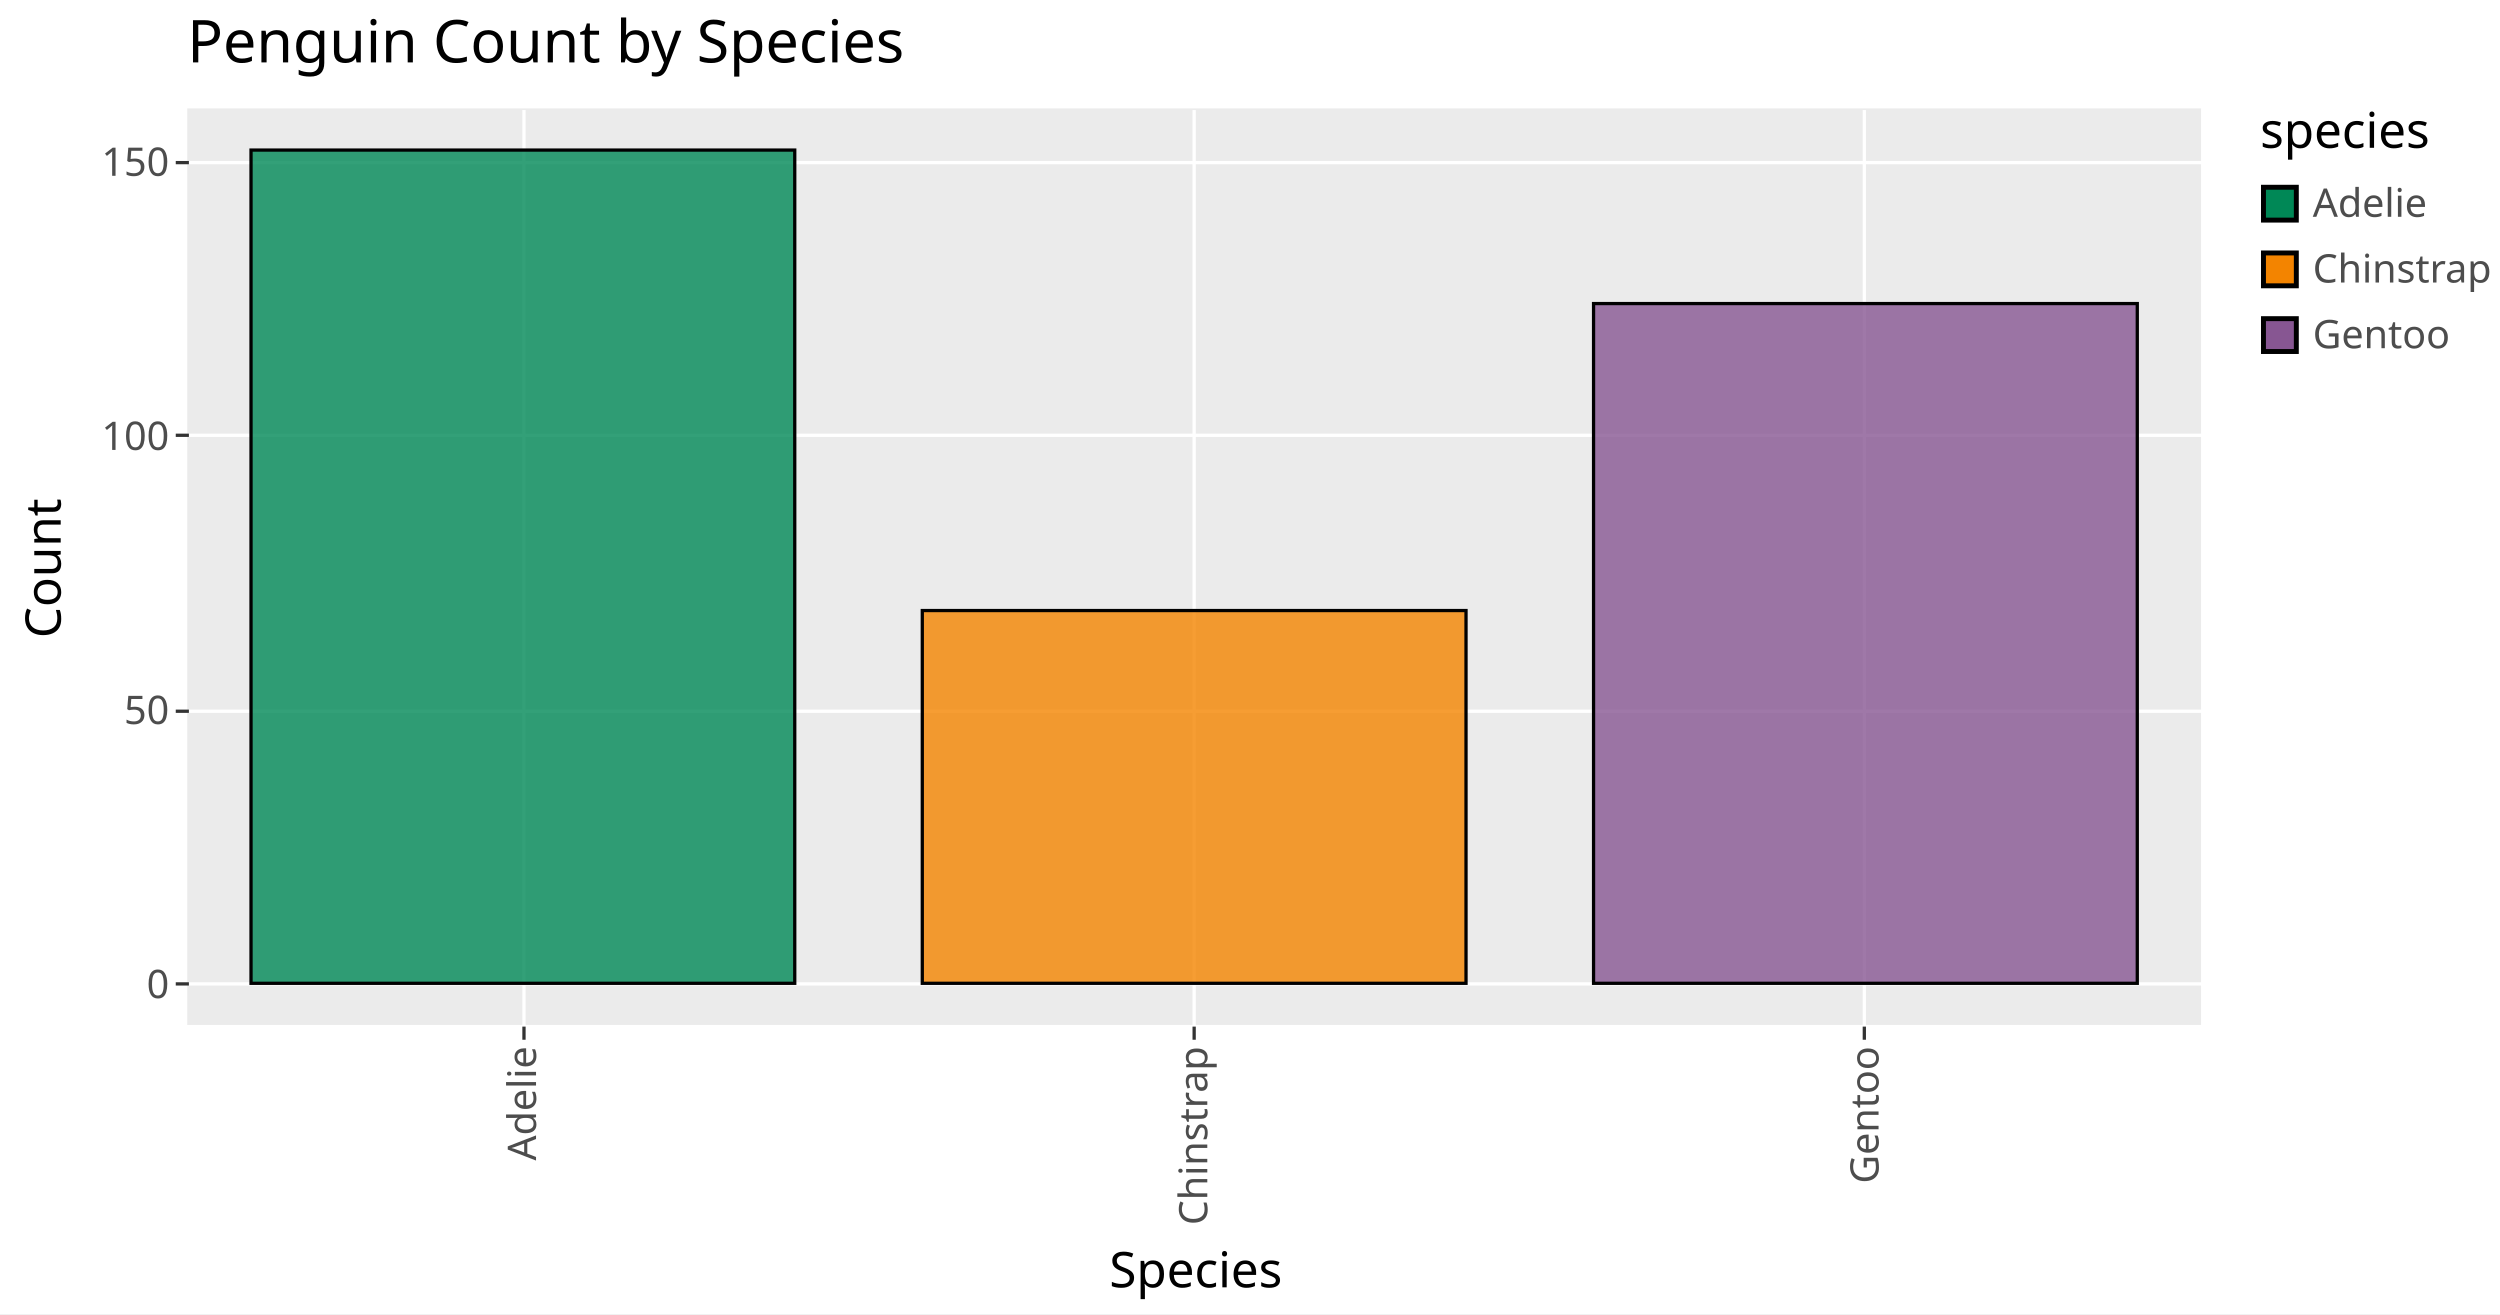
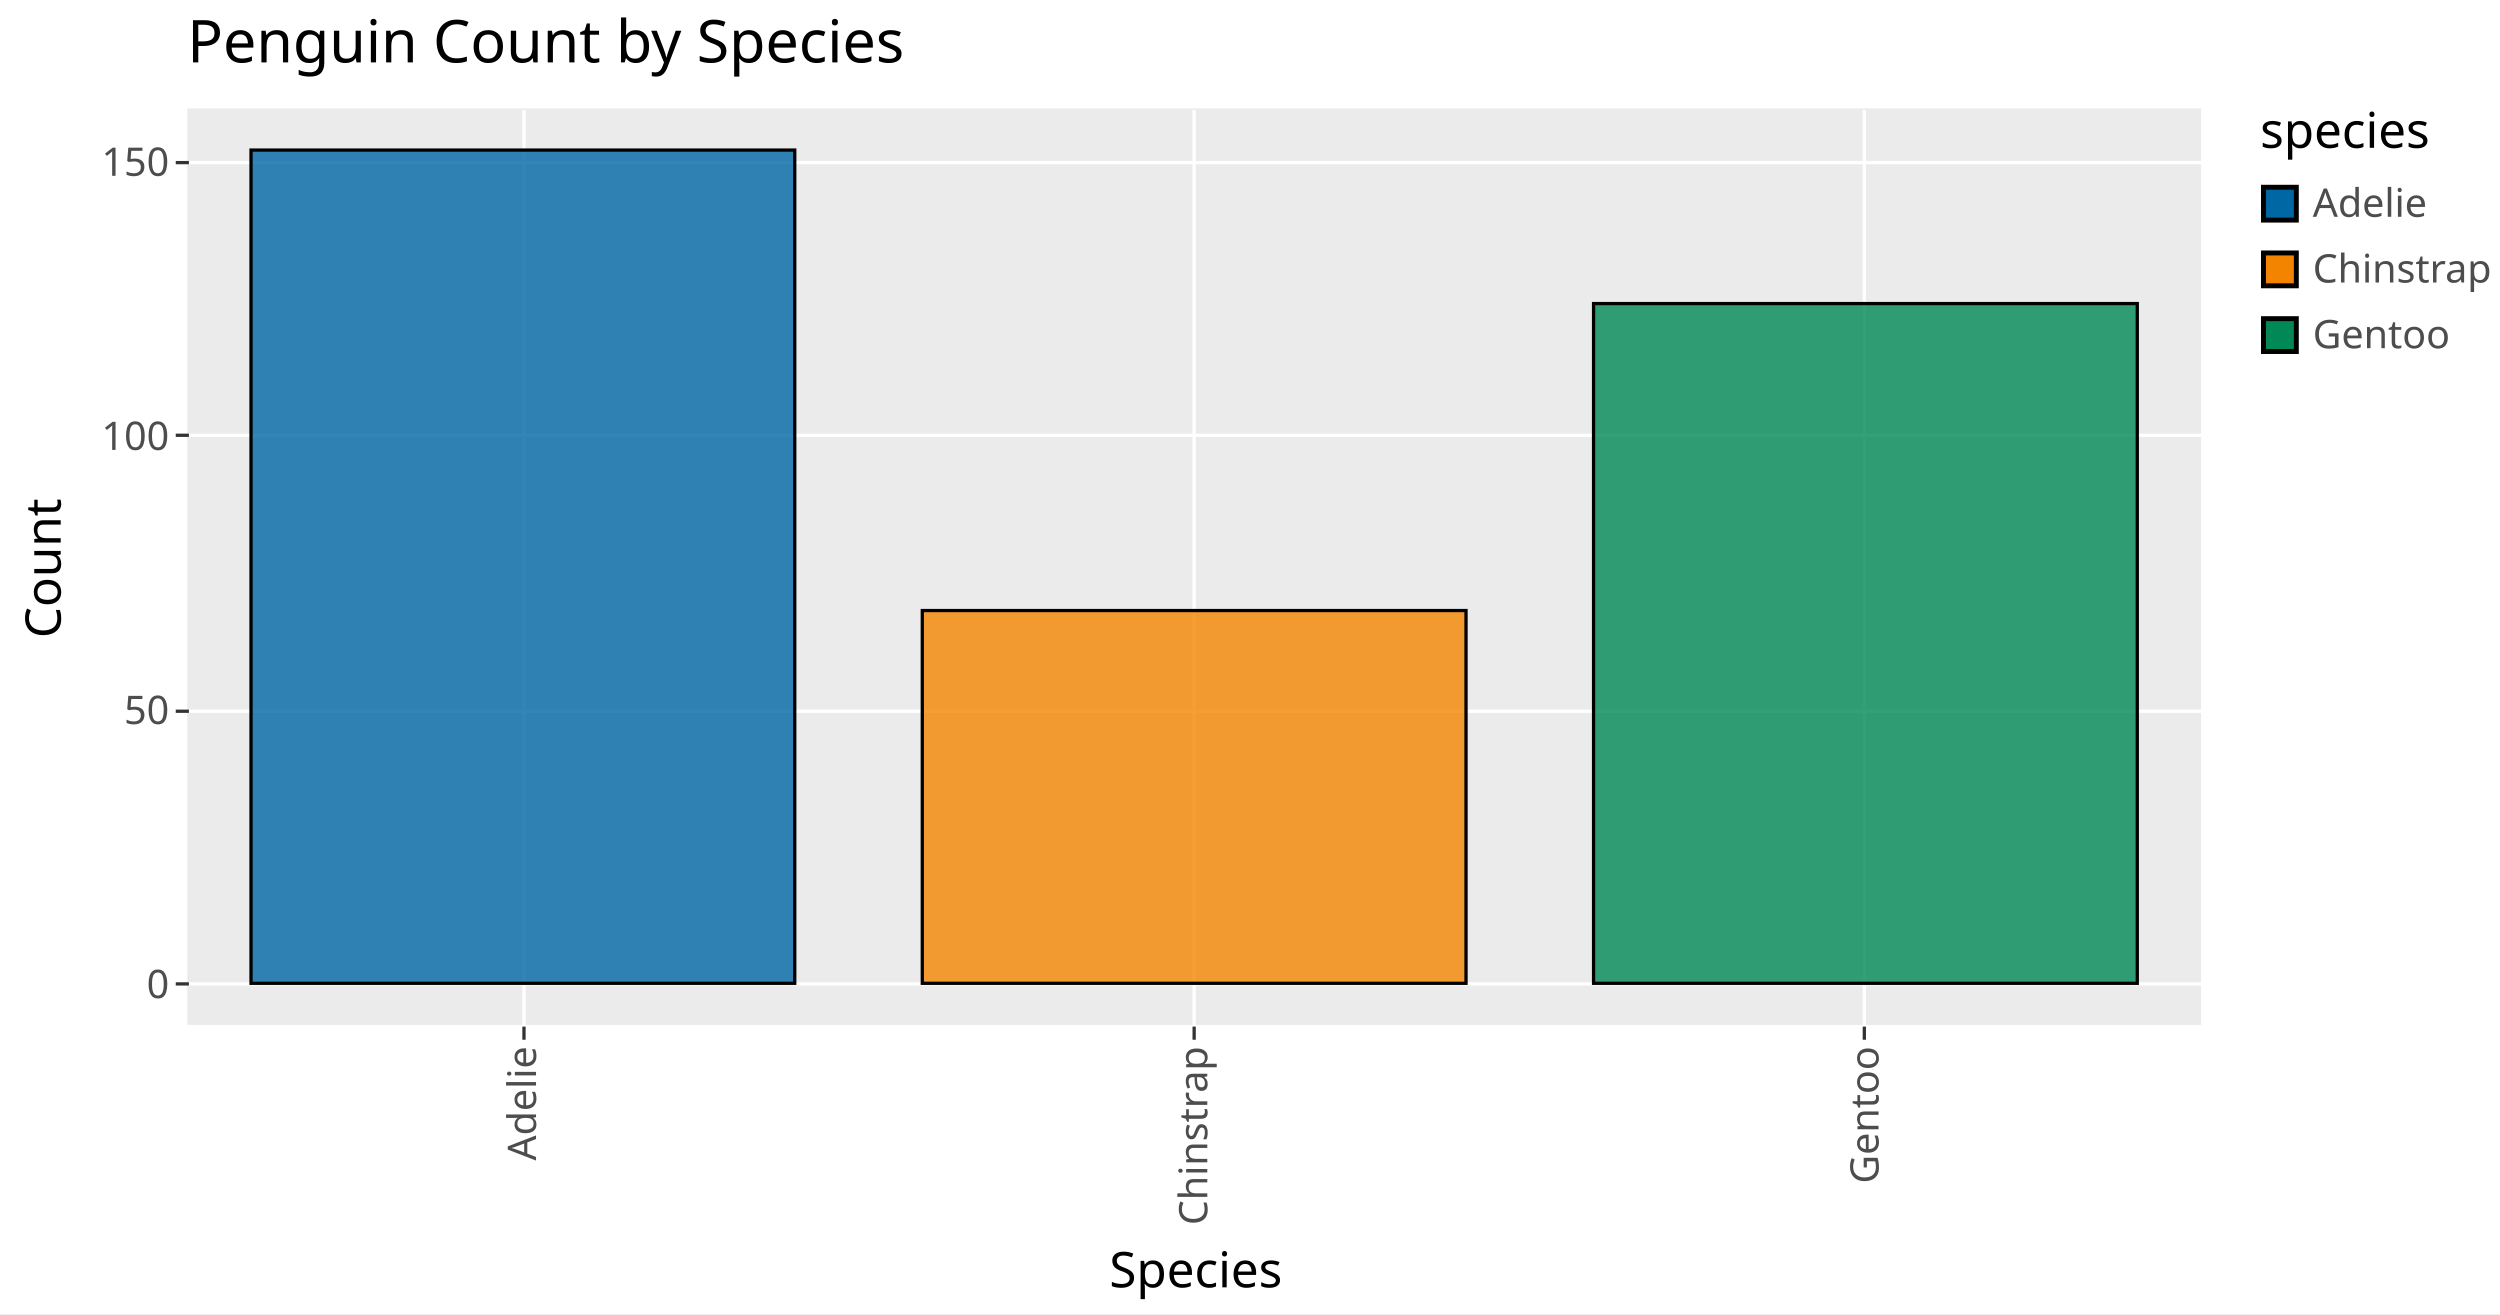
<svg xmlns="http://www.w3.org/2000/svg" version="1.1" class="marks" width="761" height="400" viewBox="0 0 761 400">
  <rect width="761" height="400" fill="white" />
  <g fill="none" stroke-miterlimit="10" transform="translate(57,33)">
    <g class="mark-group role-frame root" role="graphics-object" aria-roledescription="group mark container">
      <g transform="translate(0,0)">
        <path class="background" aria-hidden="true" d="M0,0h613v279h-613Z" fill="#EBEBEB" />
        <g>
          <g class="mark-group role-axis" aria-hidden="true">
            <g transform="translate(0.5,279.5)">
              <path class="background" aria-hidden="true" d="M0,0h0v0h0Z" pointer-events="none" />
              <g>
                <g class="mark-rule role-axis-grid" pointer-events="none">
                  <line transform="translate(102,-279)" x2="0" y2="279" stroke="#FFFFFF" stroke-width="1" opacity="1" />
                  <line transform="translate(306,-279)" x2="0" y2="279" stroke="#FFFFFF" stroke-width="1" opacity="1" />
                  <line transform="translate(510,-279)" x2="0" y2="279" stroke="#FFFFFF" stroke-width="1" opacity="1" />
                </g>
              </g>
              <path class="foreground" aria-hidden="true" d="" pointer-events="none" display="none" />
            </g>
          </g>
          <g class="mark-group role-axis" aria-hidden="true">
            <g transform="translate(0.5,0.5)">
              <path class="background" aria-hidden="true" d="M0,0h0v0h0Z" pointer-events="none" />
              <g>
                <g class="mark-rule role-axis-grid" pointer-events="none">
                  <line transform="translate(0,266)" x2="613" y2="0" stroke="#FFFFFF" stroke-width="1" opacity="1" />
                  <line transform="translate(0,183)" x2="613" y2="0" stroke="#FFFFFF" stroke-width="1" opacity="1" />
                  <line transform="translate(0,99)" x2="613" y2="0" stroke="#FFFFFF" stroke-width="1" opacity="1" />
                  <line transform="translate(0,16)" x2="613" y2="0" stroke="#FFFFFF" stroke-width="1" opacity="1" />
                </g>
              </g>
              <path class="foreground" aria-hidden="true" d="" pointer-events="none" display="none" />
            </g>
          </g>
          <g class="mark-group role-axis" role="graphics-symbol" aria-roledescription="axis" aria-label="X-axis titled 'Species' for a discrete scale with 3 values: Adelie, Chinstrap, Gentoo">
            <g transform="translate(0.5,279.5)">
              <path class="background" aria-hidden="true" d="M0,0h0v0h0Z" pointer-events="none" />
              <g>
                <g class="mark-rule role-axis-tick" pointer-events="none">
                  <line transform="translate(102,0)" x2="0" y2="4" stroke="#333333" stroke-width="1" opacity="1" />
                  <line transform="translate(306,0)" x2="0" y2="4" stroke="#333333" stroke-width="1" opacity="1" />
                  <line transform="translate(510,0)" x2="0" y2="4" stroke="#333333" stroke-width="1" opacity="1" />
                </g>
                <g class="mark-text role-axis-label" pointer-events="none">
                  <text text-anchor="end" transform="translate(101.6667,6) rotate(270) translate(0,4)" font-family="sans-serif" font-size="12px" fill="#4D4D4D" opacity="1">Adelie</text>
                  <text text-anchor="end" transform="translate(306,6) rotate(270) translate(0,4)" font-family="sans-serif" font-size="12px" fill="#4D4D4D" opacity="1">Chinstrap</text>
                  <text text-anchor="end" transform="translate(510.3333,6) rotate(270) translate(0,4)" font-family="sans-serif" font-size="12px" fill="#4D4D4D" opacity="1">Gentoo</text>
                </g>
                <g class="mark-text role-axis-title" pointer-events="none">
                  <text text-anchor="middle" transform="translate(306.5,79.35742)" font-family="sans-serif" font-size="15px" font-weight="normal" fill="#000000" opacity="1">Species</text>
                </g>
              </g>
              <path class="foreground" aria-hidden="true" d="" pointer-events="none" display="none" />
            </g>
          </g>
          <g class="mark-group role-axis" role="graphics-symbol" aria-roledescription="axis" aria-label="Y-axis titled 'Count' for a linear scale with values from −8 to 160">
            <g transform="translate(0.5,0.5)">
              <path class="background" aria-hidden="true" d="M0,0h0v0h0Z" pointer-events="none" />
              <g>
                <g class="mark-rule role-axis-tick" pointer-events="none">
                  <line transform="translate(0,266)" x2="-4" y2="0" stroke="#333333" stroke-width="1" opacity="1" />
                  <line transform="translate(0,183)" x2="-4" y2="0" stroke="#333333" stroke-width="1" opacity="1" />
                  <line transform="translate(0,99)" x2="-4" y2="0" stroke="#333333" stroke-width="1" opacity="1" />
                  <line transform="translate(0,16)" x2="-4" y2="0" stroke="#333333" stroke-width="1" opacity="1" />
                </g>
                <g class="mark-text role-axis-label" pointer-events="none">
                  <text text-anchor="end" transform="translate(-6,270.3182)" font-family="sans-serif" font-size="12px" fill="#4D4D4D" opacity="1">0</text>
                  <text text-anchor="end" transform="translate(-6,186.8852)" font-family="sans-serif" font-size="12px" fill="#4D4D4D" opacity="1">50</text>
                  <text text-anchor="end" transform="translate(-6,103.4522)" font-family="sans-serif" font-size="12px" fill="#4D4D4D" opacity="1">100</text>
                  <text text-anchor="end" transform="translate(-6,20.01914)" font-family="sans-serif" font-size="12px" fill="#4D4D4D" opacity="1">150</text>
                </g>
                <g class="mark-text role-axis-title" pointer-events="none">
                  <text text-anchor="middle" transform="translate(-36.02148,139.5) rotate(-90) translate(0,-3)" font-family="sans-serif" font-size="15px" font-weight="normal" fill="#000000" opacity="1">Count</text>
                </g>
              </g>
              <path class="foreground" aria-hidden="true" d="" pointer-events="none" display="none" />
            </g>
          </g>
          <g class="mark-rect role-mark layer_0_marks" clip-path="url(#clip1)" role="graphics-object" aria-roledescription="rect mark container">
+             <path aria-label="Species: Adelie; Count: 152; species: Adelie" role="graphics-symbol" aria-roledescription="bar" d="M19.412,12.682h165.51v253.636h-165.51Z" fill="#0067A5" fill-opacity="0.8" stroke="black" />
            <path aria-label="Species: Chinstrap; Count: 68; species: Chinstrap" role="graphics-symbol" aria-roledescription="bar" d="M223.745,152.849h165.51v113.469h-165.51Z" fill="#F38400" fill-opacity="0.8" stroke="black" />
-             <path aria-label="Species: Adelie; Count: 152; species: Adelie" role="graphics-symbol" aria-roledescription="bar" d="M19.412,12.682h165.51v253.636h-165.51Z" fill="#008856" fill-opacity="0.8" stroke="black" />
-             <path aria-label="Species: Gentoo; Count: 124; species: Gentoo" role="graphics-symbol" aria-roledescription="bar" d="M428.078,59.404h165.51v206.914h-165.51Z" fill="#875692" fill-opacity="0.8" stroke="black" />
+             <path aria-label="Species: Gentoo; Count: 124; species: Gentoo" role="graphics-symbol" aria-roledescription="bar" d="M428.078,59.404h165.51v206.914h-165.51Z" fill="#008856" fill-opacity="0.8" stroke="black" />
          </g>
          <g class="mark-group role-legend" role="graphics-symbol" aria-roledescription="legend" aria-label="Symbol legend titled 'species' for fill color with 3 values: Adelie, Chinstrap, Gentoo">
            <g transform="translate(631,0)">
              <path class="background" aria-hidden="true" d="M0,0h68v76h-68Z" pointer-events="none" />
              <g>
                <g class="mark-group role-legend-entry">
                  <g transform="translate(0,23)">
                    <path class="background" aria-hidden="true" d="M0,0h0v0h0Z" pointer-events="none" />
                    <g>
                      <g class="mark-group role-scope" role="graphics-object" aria-roledescription="group mark container">
                        <g transform="translate(0,0)">
                          <path class="background" aria-hidden="true" d="M0,0h67.357v12.5h-67.357Z" pointer-events="none" opacity="1" />
                          <g>
                            <g class="mark-symbol role-legend-symbol" pointer-events="none">
-                               <path transform="translate(6,6)" d="M-5,-5h10v10h-10Z" fill="#008856" stroke="black" stroke-width="1.5" opacity="1" />
+                               <path transform="translate(6,6)" d="M-5,-5h10v10h-10Z" fill="#0067A5" stroke="black" stroke-width="1.5" opacity="1" />
                            </g>
                            <g class="mark-text role-legend-label" pointer-events="none">
                              <text text-anchor="start" transform="translate(16,10)" font-family="sans-serif" font-size="12px" fill="#4D4D4D" opacity="1">Adelie</text>
                            </g>
                          </g>
                          <path class="foreground" aria-hidden="true" d="" pointer-events="none" display="none" />
                        </g>
                        <g transform="translate(0,20)">
                          <path class="background" aria-hidden="true" d="M0,0h67.357v12.5h-67.357Z" pointer-events="none" opacity="1" />
                          <g>
                            <g class="mark-symbol role-legend-symbol" pointer-events="none">
                              <path transform="translate(6,6)" d="M-5,-5h10v10h-10Z" fill="#F38400" stroke="black" stroke-width="1.5" opacity="1" />
                            </g>
                            <g class="mark-text role-legend-label" pointer-events="none">
                              <text text-anchor="start" transform="translate(16,10)" font-family="sans-serif" font-size="12px" fill="#4D4D4D" opacity="1">Chinstrap</text>
                            </g>
                          </g>
                          <path class="foreground" aria-hidden="true" d="" pointer-events="none" display="none" />
                        </g>
                        <g transform="translate(0,40)">
                          <path class="background" aria-hidden="true" d="M0,0h67.357v12.5h-67.357Z" pointer-events="none" opacity="1" />
                          <g>
                            <g class="mark-symbol role-legend-symbol" pointer-events="none">
-                               <path transform="translate(6,6)" d="M-5,-5h10v10h-10Z" fill="#875692" stroke="black" stroke-width="1.5" opacity="1" />
+                               <path transform="translate(6,6)" d="M-5,-5h10v10h-10Z" fill="#008856" stroke="black" stroke-width="1.5" opacity="1" />
                            </g>
                            <g class="mark-text role-legend-label" pointer-events="none">
                              <text text-anchor="start" transform="translate(16,10)" font-family="sans-serif" font-size="12px" fill="#4D4D4D" opacity="1">Gentoo</text>
                            </g>
                          </g>
                          <path class="foreground" aria-hidden="true" d="" pointer-events="none" display="none" />
                        </g>
                      </g>
                    </g>
                    <path class="foreground" aria-hidden="true" d="" pointer-events="none" display="none" />
                  </g>
                </g>
                <g class="mark-text role-legend-title" pointer-events="none">
                  <text text-anchor="start" transform="translate(0,12)" font-family="sans-serif" font-size="15px" font-weight="normal" fill="#000000" opacity="1">species</text>
                </g>
              </g>
              <path class="foreground" aria-hidden="true" d="" pointer-events="none" display="none" />
            </g>
          </g>
          <g class="mark-group role-title">
            <g transform="translate(0,-28)">
              <path class="background" aria-hidden="true" d="M0,0h0v0h0Z" pointer-events="none" />
              <g>
                <g class="mark-text role-title-text" role="graphics-symbol" aria-roledescription="title" aria-label="Title text 'Penguin Count by Species'" pointer-events="none">
                  <text text-anchor="start" transform="translate(0,14)" font-family="sans-serif" font-size="18px" font-weight="normal" fill="#000000" opacity="1">Penguin Count by Species</text>
                </g>
              </g>
              <path class="foreground" aria-hidden="true" d="" pointer-events="none" display="none" />
            </g>
          </g>
        </g>
        <path class="foreground" aria-hidden="true" d="" display="none" />
      </g>
    </g>
  </g>
  <defs>
    <clipPath id="clip1">
      <rect x="0" y="0" width="613" height="279" />
    </clipPath>
  </defs>
</svg>
